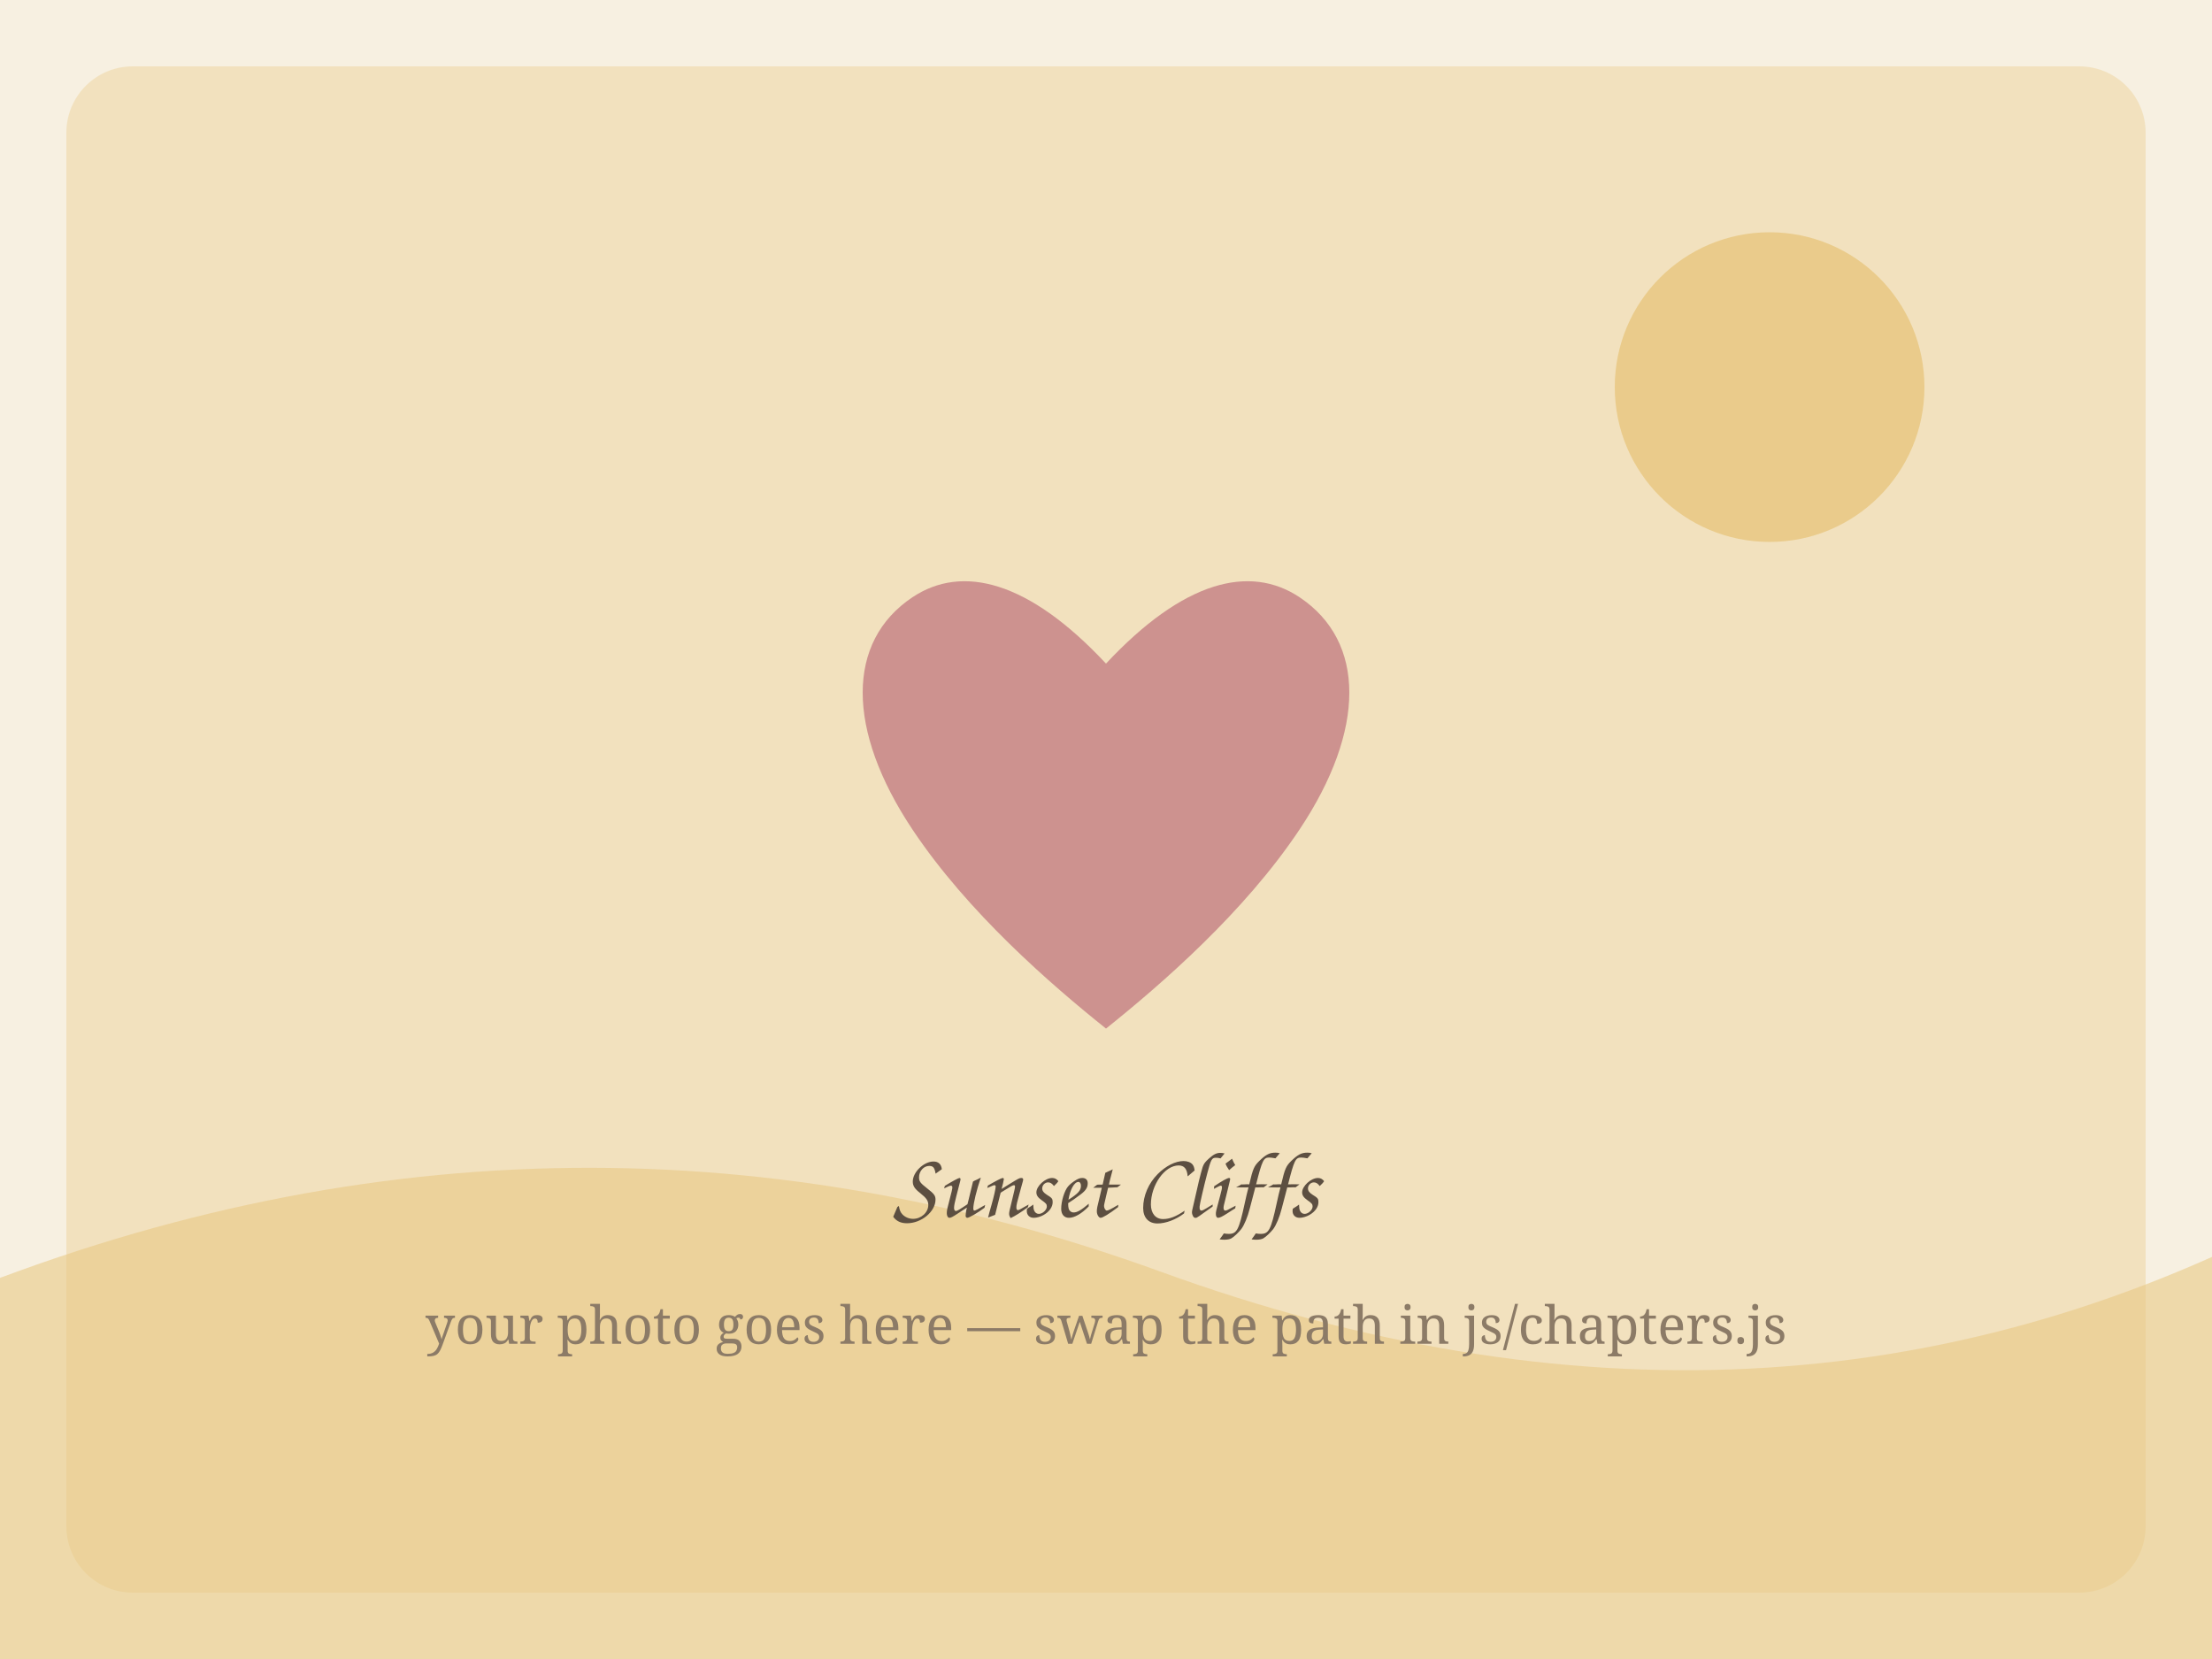
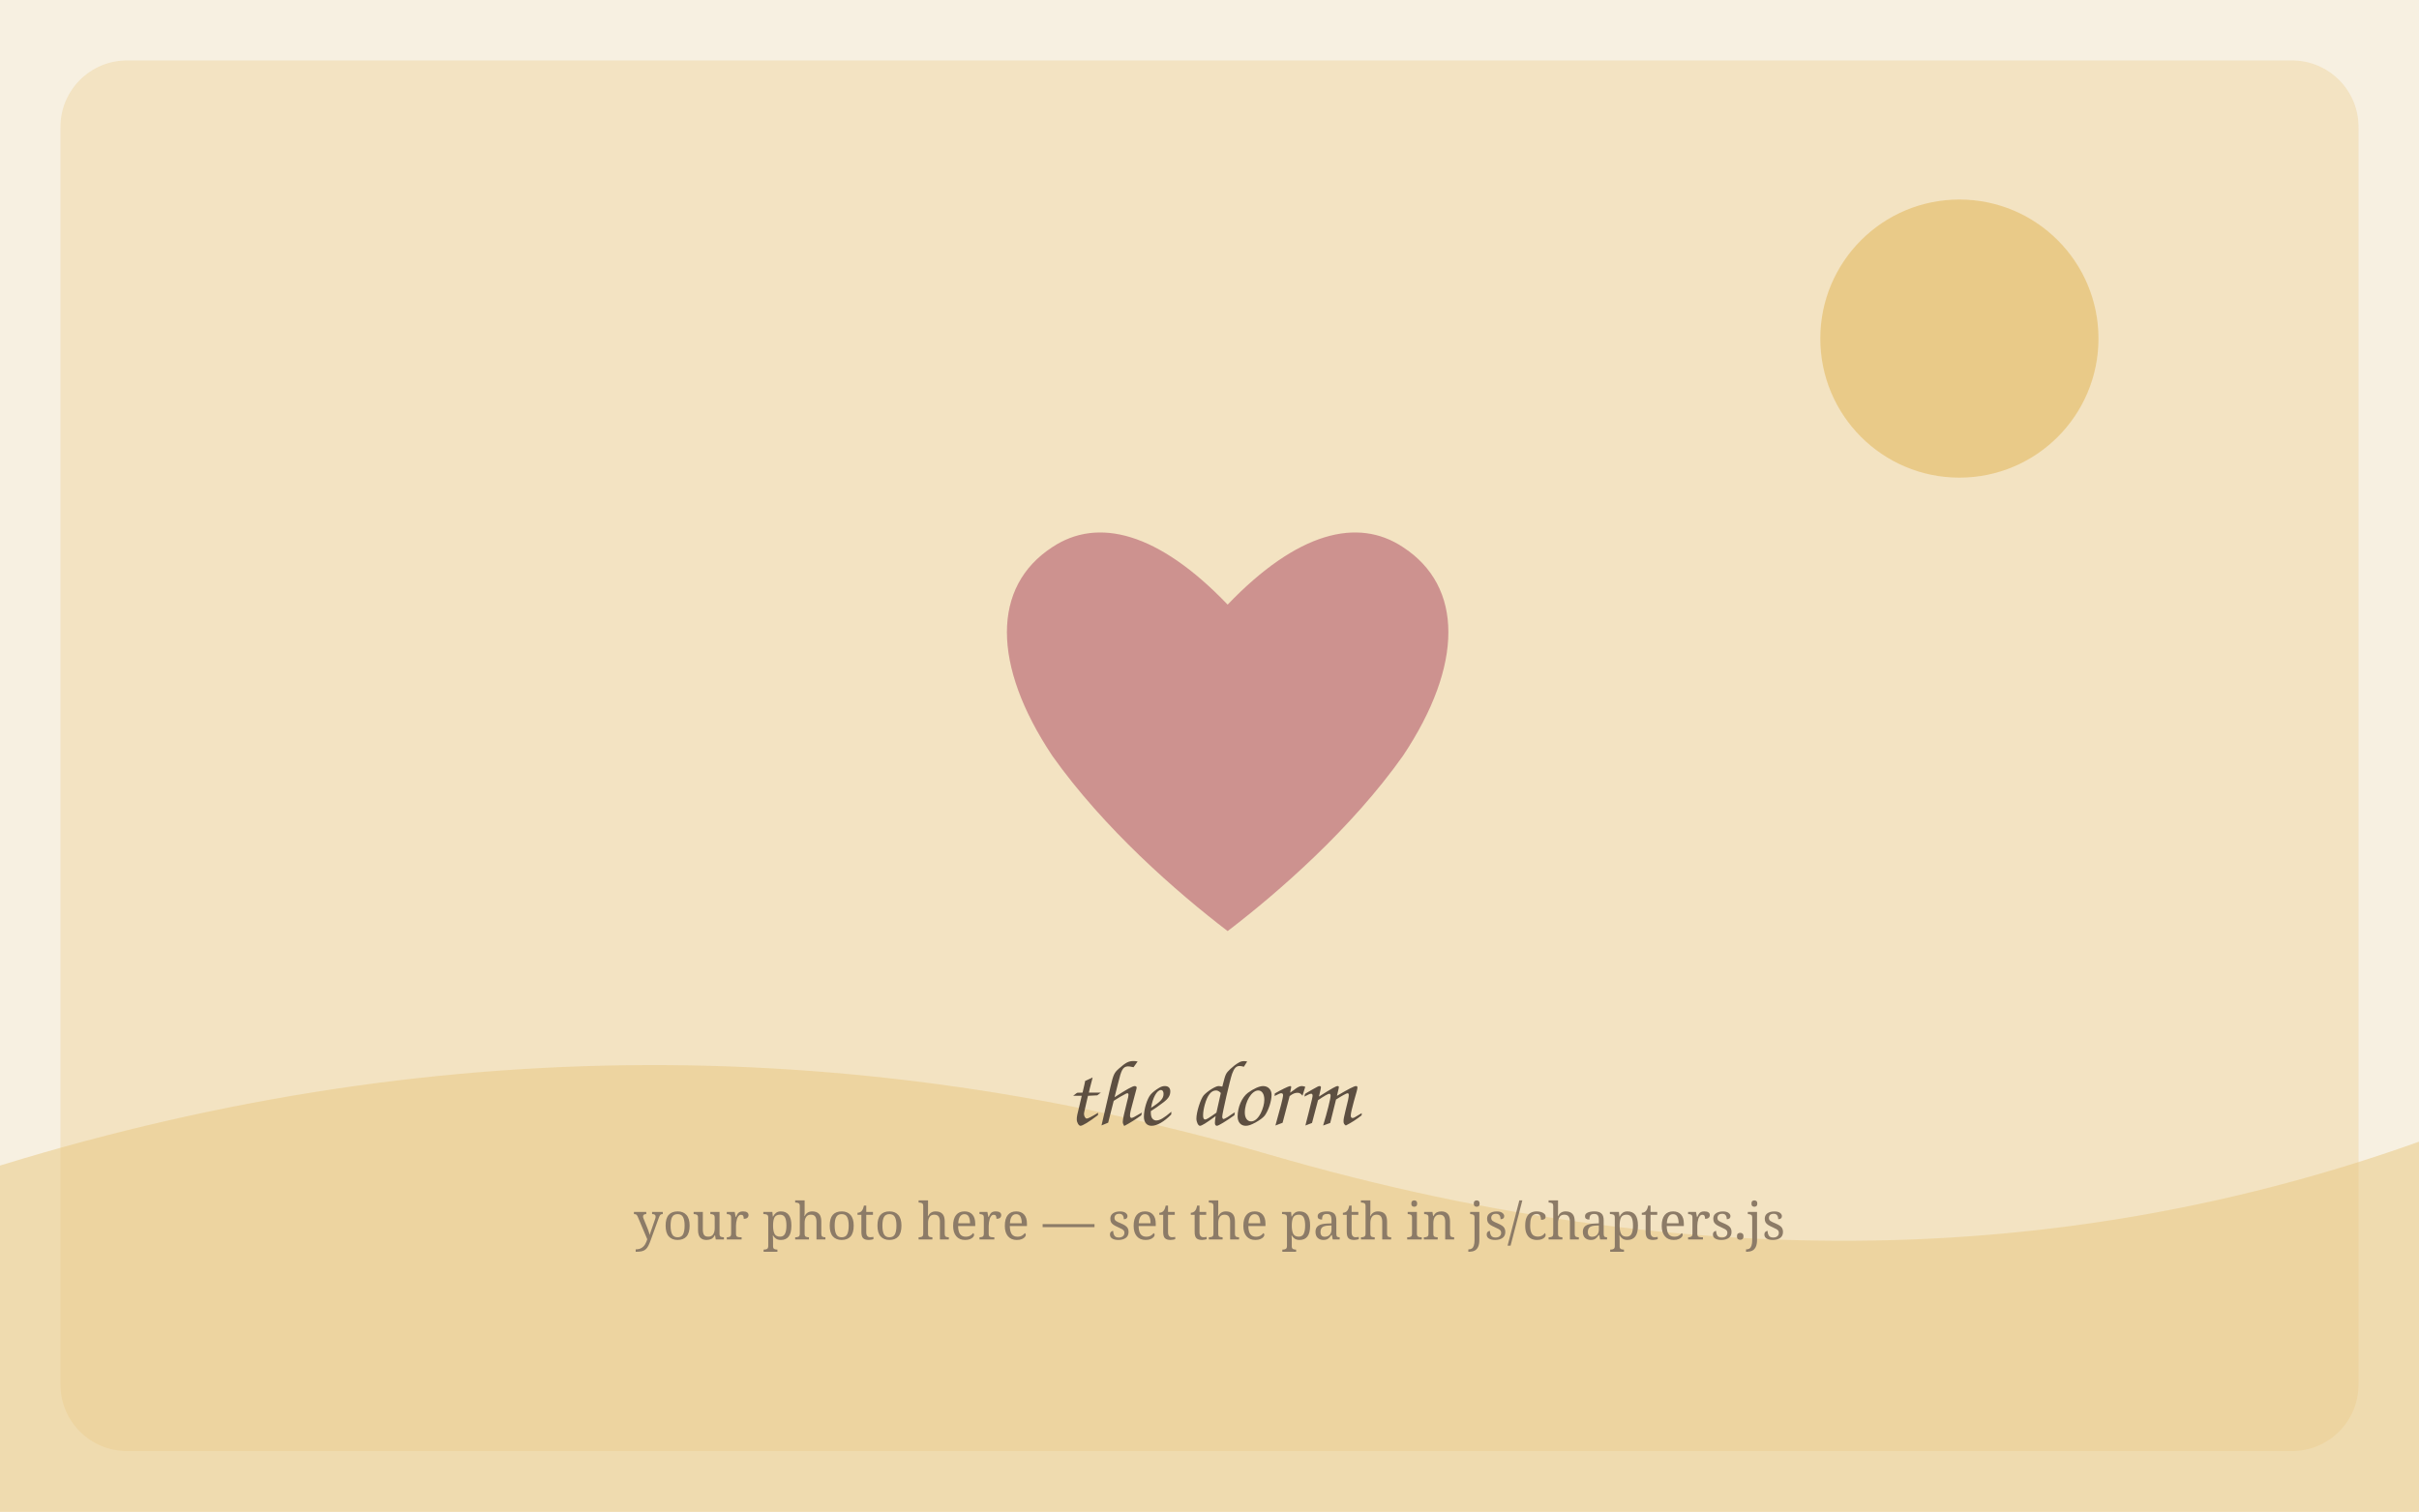
- <svg xmlns="http://www.w3.org/2000/svg" viewBox="0 0 800 600" width="800" height="600">
-   <rect width="800" height="600" fill="#F7F0E1" />
-   <rect x="24" y="24" width="752" height="552" rx="24" fill="#E8C67E" opacity="0.35" />
-   <circle cx="640" cy="140" r="56" fill="#E8C67E" opacity="0.8" />
-   <path d="M -20 470 Q 200 380 420 460 T 830 440 L 830 620 L -20 620 Z" fill="#E8C67E" opacity="0.55" />
-   <path d="M 330 300 C 306 264 306 232 330 216 C 348 204 372 210 400 240 C 428 210 452 204 470 216 C 494 232 494 264 470 300 C 450 330 420 356 400 372 C 380 356 350 330 330 300 Z" fill="#C98A8A" opacity="0.9" />
-   <text x="400" y="440" text-anchor="middle" font-family="Bradley Hand, Chalkboard SE, cursive" font-size="34" fill="#5D4F41">Sunset Cliffs</text>
-   <text x="400" y="486" text-anchor="middle" font-family="Georgia, serif" font-size="19" fill="#8C7B67">your photo goes here — swap the path in js/chapters.js</text>
+ <svg xmlns="http://www.w3.org/2000/svg" viewBox="0 0 800 500" width="800" height="500">
+   <rect width="800" height="500" fill="#F7F0E1" />
+   <rect x="20" y="20" width="760" height="460" rx="22" fill="#E8C67E" opacity="0.32" />
+   <circle cx="648" cy="112" r="46" fill="#E8C67E" opacity="0.85" />
+   <path d="M -20 392 Q 200 318 420 382 T 830 366 L 830 520 L -20 520 Z" fill="#E8C67E" opacity="0.5" />
+   <path d="M 348 250 C 328 220 328 194 348 181 C 363 171 383 176 406 200 C 429 176 449 171 464 181 C 484 194 484 220 464 250 C 447 274 423 295 406 308 C 389 295 365 274 348 250 Z" fill="#C98A8A" opacity="0.9" />
+   <text x="400" y="372" text-anchor="middle" font-family="Bradley Hand, Chalkboard SE, cursive" font-size="31" fill="#5D4F41">the dorm</text>
+   <text x="400" y="410" text-anchor="middle" font-family="Georgia, serif" font-size="17" fill="#8C7B67">your photo here — set the path in js/chapters.js</text>
</svg>
